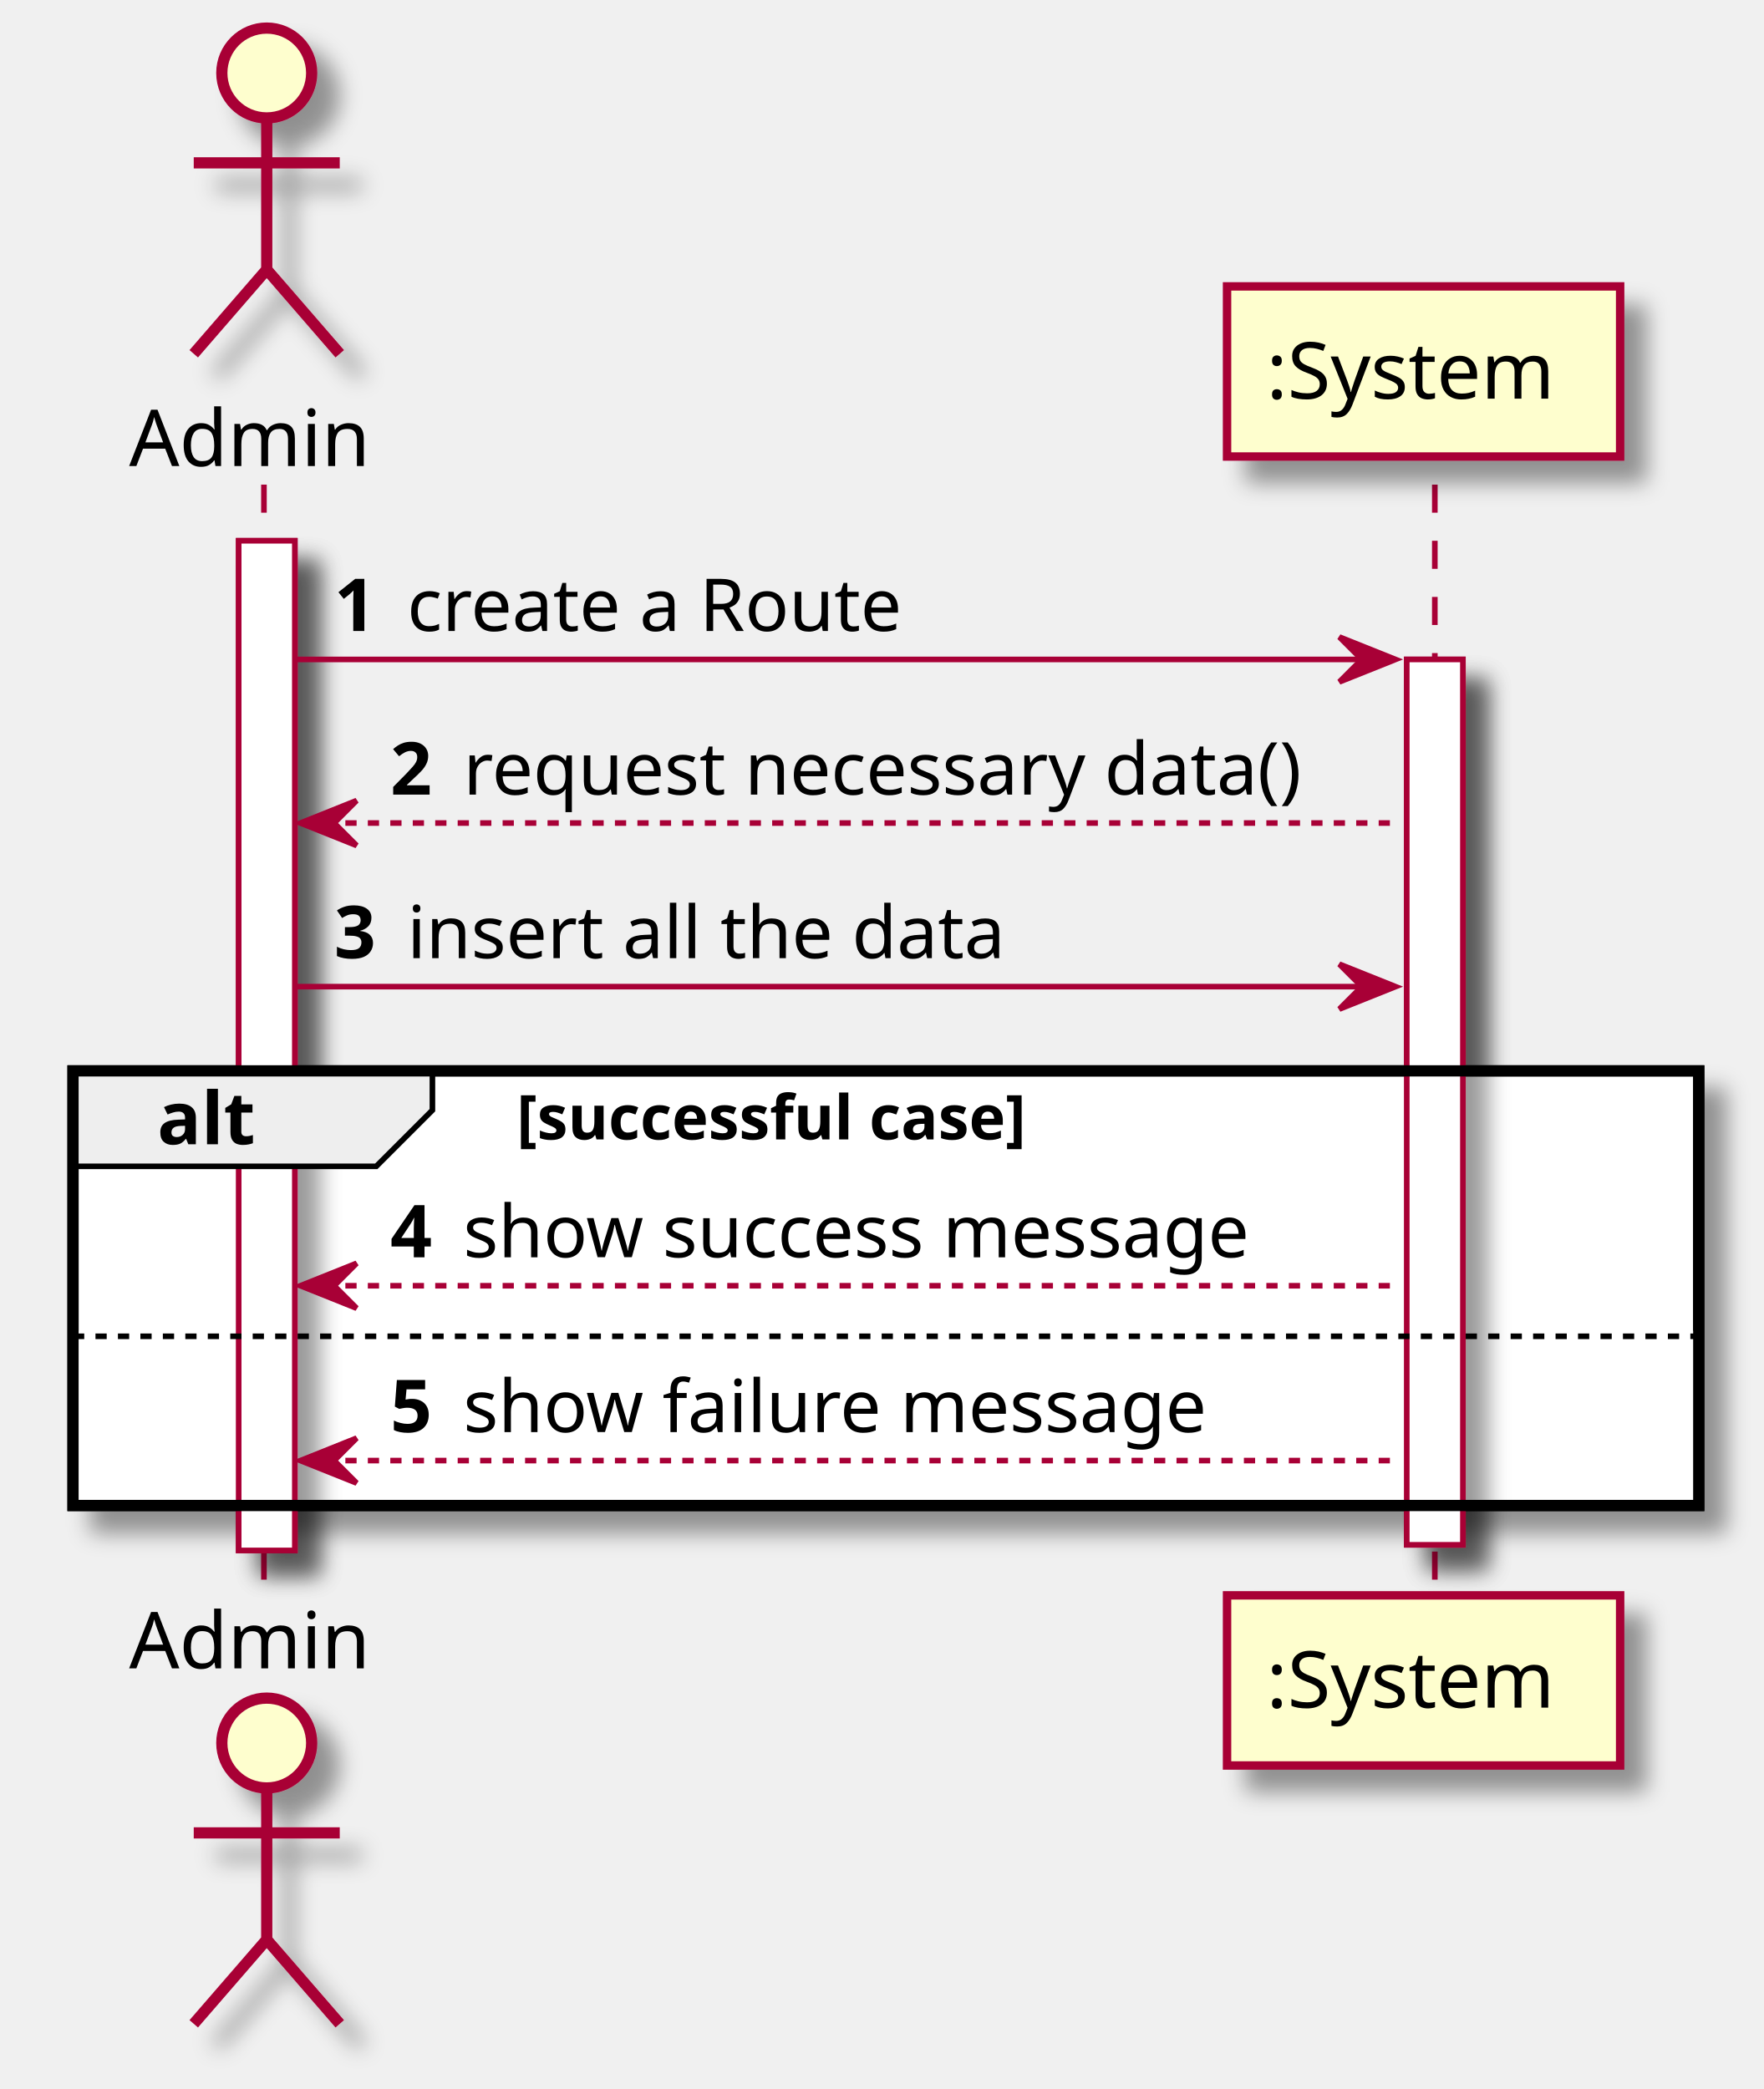
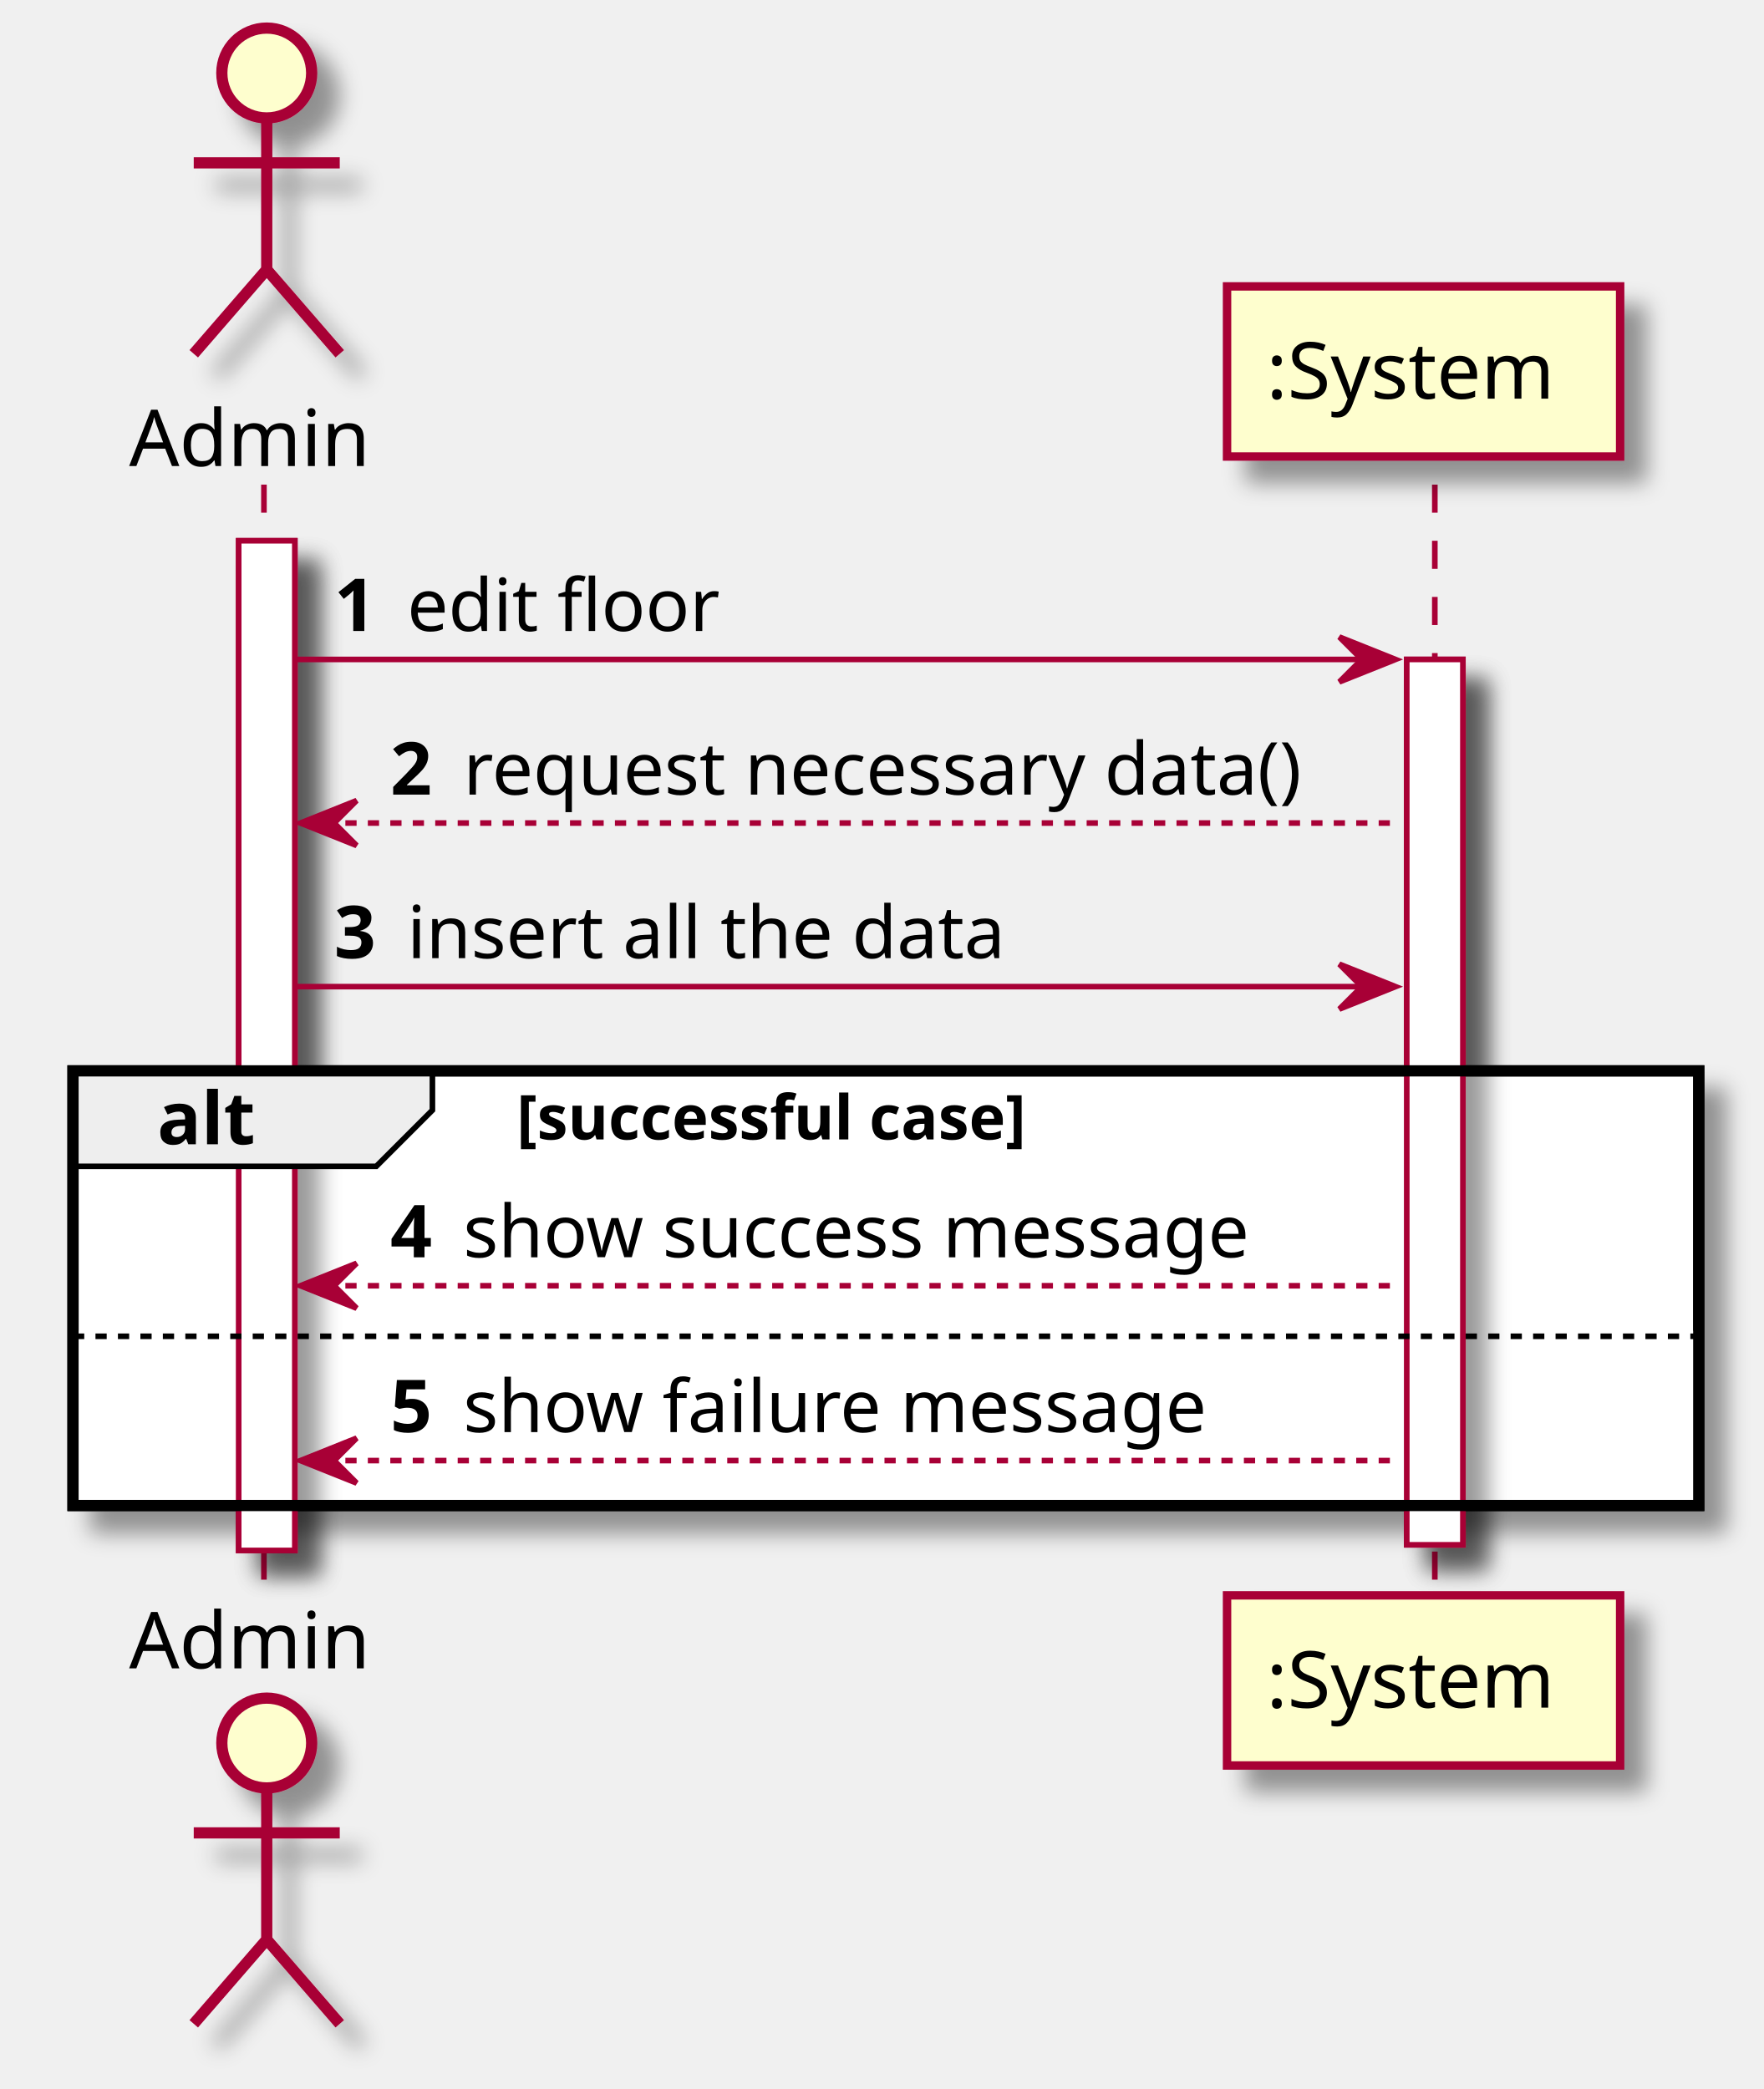
<svg xmlns="http://www.w3.org/2000/svg" contentScriptType="application/ecmascript" contentStyleType="text/css" height="372px" preserveAspectRatio="none" style="width:314px;height:372px;" version="1.1" viewBox="0 0 314 372" width="314px" zoomAndPan="magnify">
  <defs>
-     <filter height="300%" id="f1dakfwraa2n7u" width="300%" x="-1" y="-1">
+     <filter height="300%" id="f1qx6nml19brp6" width="300%" x="-1" y="-1">
      <feGaussianBlur result="blurOut" stdDeviation="2.0" />
      <feColorMatrix in="blurOut" result="blurOut2" type="matrix" values="0 0 0 0 0 0 0 0 0 0 0 0 0 0 0 0 0 0 .4 0" />
      <feOffset dx="4.0" dy="4.0" in="blurOut2" result="blurOut3" />
      <feBlend in="SourceGraphic" in2="blurOut3" mode="normal" />
    </filter>
  </defs>
  <g>
-     <rect fill="#FFFFFF" filter="url(#f1dakfwraa2n7u)" height="179.797" style="stroke: #A80036; stroke-width: 1.0;" width="10" x="42.5" y="96.297" />
-     <rect fill="#FFFFFF" filter="url(#f1dakfwraa2n7u)" height="157.664" style="stroke: #A80036; stroke-width: 1.0;" width="10" x="250.5" y="117.43" />
-     <rect fill="#FFFFFF" filter="url(#f1dakfwraa2n7u)" height="77.398" style="stroke: #000000; stroke-width: 2.0;" width="289.5" x="13" y="190.695" />
+     <rect fill="#FFFFFF" filter="url(#f1qx6nml19brp6)" height="179.797" style="stroke: #A80036; stroke-width: 1.0;" width="10" x="42.5" y="96.297" />
+     <rect fill="#FFFFFF" filter="url(#f1qx6nml19brp6)" height="157.664" style="stroke: #A80036; stroke-width: 1.0;" width="10" x="250.5" y="117.43" />
+     <rect fill="#FFFFFF" filter="url(#f1qx6nml19brp6)" height="77.398" style="stroke: #000000; stroke-width: 2.0;" width="289.5" x="13" y="190.695" />
    <rect fill="#FFFFFF" height="31.133" style="stroke: none; stroke-width: 1.0;" width="289.5" x="13" y="236.961" />
    <line style="stroke: #A80036; stroke-width: 1.0; stroke-dasharray: 5.0,5.0;" x1="47" x2="47" y1="86.297" y2="285.094" />
    <line style="stroke: #A80036; stroke-width: 1.0; stroke-dasharray: 5.0,5.0;" x1="255.5" x2="255.5" y1="86.297" y2="285.094" />
    <text fill="#000000" font-family="sans-serif" font-size="14" lengthAdjust="spacingAndGlyphs" textLength="43" x="23" y="82.995">Admin</text>
-     <ellipse cx="47.5" cy="13" fill="#FEFECE" filter="url(#f1dakfwraa2n7u)" rx="8" ry="8" style="stroke: #A80036; stroke-width: 2.0;" />
-     <path d="M47.5,21 L47.5,48 M34.5,29 L60.5,29 M47.5,48 L34.5,63 M47.5,48 L60.5,63 " fill="none" filter="url(#f1dakfwraa2n7u)" style="stroke: #A80036; stroke-width: 2.0;" />
+     <ellipse cx="47.5" cy="13" fill="#FEFECE" filter="url(#f1qx6nml19brp6)" rx="8" ry="8" style="stroke: #A80036; stroke-width: 2.0;" />
+     <path d="M47.5,21 L47.5,48 M34.5,29 L60.5,29 M47.5,48 L34.5,63 M47.5,48 L60.5,63 " fill="none" filter="url(#f1qx6nml19brp6)" style="stroke: #A80036; stroke-width: 2.0;" />
    <text fill="#000000" font-family="sans-serif" font-size="14" lengthAdjust="spacingAndGlyphs" textLength="43" x="23" y="297.089">Admin</text>
-     <ellipse cx="47.5" cy="310.391" fill="#FEFECE" filter="url(#f1dakfwraa2n7u)" rx="8" ry="8" style="stroke: #A80036; stroke-width: 2.0;" />
-     <path d="M47.5,318.391 L47.5,345.391 M34.5,326.391 L60.5,326.391 M47.5,345.391 L34.5,360.391 M47.5,345.391 L60.5,360.391 " fill="none" filter="url(#f1dakfwraa2n7u)" style="stroke: #A80036; stroke-width: 2.0;" />
-     <rect fill="#FEFECE" filter="url(#f1dakfwraa2n7u)" height="30.297" style="stroke: #A80036; stroke-width: 1.5;" width="70" x="218.5" y="51" />
+     <ellipse cx="47.5" cy="310.391" fill="#FEFECE" filter="url(#f1qx6nml19brp6)" rx="8" ry="8" style="stroke: #A80036; stroke-width: 2.0;" />
+     <path d="M47.5,318.391 L47.5,345.391 M34.5,326.391 L60.5,326.391 M47.5,345.391 L34.5,360.391 M47.5,345.391 L60.5,360.391 " fill="none" filter="url(#f1qx6nml19brp6)" style="stroke: #A80036; stroke-width: 2.0;" />
+     <rect fill="#FEFECE" filter="url(#f1qx6nml19brp6)" height="30.297" style="stroke: #A80036; stroke-width: 1.5;" width="70" x="218.5" y="51" />
    <text fill="#000000" font-family="sans-serif" font-size="14" lengthAdjust="spacingAndGlyphs" textLength="56" x="225.5" y="70.995">:System</text>
-     <rect fill="#FEFECE" filter="url(#f1dakfwraa2n7u)" height="30.297" style="stroke: #A80036; stroke-width: 1.5;" width="70" x="218.5" y="284.094" />
+     <rect fill="#FEFECE" filter="url(#f1qx6nml19brp6)" height="30.297" style="stroke: #A80036; stroke-width: 1.5;" width="70" x="218.5" y="284.094" />
    <text fill="#000000" font-family="sans-serif" font-size="14" lengthAdjust="spacingAndGlyphs" textLength="56" x="225.5" y="304.089">:System</text>
-     <rect fill="#FFFFFF" filter="url(#f1dakfwraa2n7u)" height="179.797" style="stroke: #A80036; stroke-width: 1.0;" width="10" x="42.5" y="96.297" />
-     <rect fill="#FFFFFF" filter="url(#f1dakfwraa2n7u)" height="157.664" style="stroke: #A80036; stroke-width: 1.0;" width="10" x="250.5" y="117.43" />
+     <rect fill="#FFFFFF" filter="url(#f1qx6nml19brp6)" height="179.797" style="stroke: #A80036; stroke-width: 1.0;" width="10" x="42.5" y="96.297" />
+     <rect fill="#FFFFFF" filter="url(#f1qx6nml19brp6)" height="157.664" style="stroke: #A80036; stroke-width: 1.0;" width="10" x="250.5" y="117.43" />
    <polygon fill="#A80036" points="238.5,113.43,248.5,117.43,238.5,121.43,242.5,117.43" style="stroke: #A80036; stroke-width: 1.0;" />
    <line style="stroke: #A80036; stroke-width: 1.0;" x1="52.5" x2="244.5" y1="117.43" y2="117.43" />
    <text fill="#000000" font-family="sans-serif" font-size="13" font-weight="bold" lengthAdjust="spacingAndGlyphs" textLength="9" x="59.5" y="112.364">1</text>
-     <text fill="#000000" font-family="sans-serif" font-size="13" lengthAdjust="spacingAndGlyphs" textLength="94" x="72.5" y="112.364">create a Route</text>
+     <text fill="#000000" font-family="sans-serif" font-size="13" lengthAdjust="spacingAndGlyphs" textLength="56" x="72.5" y="112.364">edit floor</text>
    <polygon fill="#A80036" points="63.5,142.562,53.5,146.562,63.5,150.562,59.5,146.562" style="stroke: #A80036; stroke-width: 1.0;" />
    <line style="stroke: #A80036; stroke-width: 1.0; stroke-dasharray: 2.0,2.0;" x1="57.5" x2="249.5" y1="146.562" y2="146.562" />
    <text fill="#000000" font-family="sans-serif" font-size="13" font-weight="bold" lengthAdjust="spacingAndGlyphs" textLength="9" x="69.5" y="141.497">2</text>
    <text fill="#000000" font-family="sans-serif" font-size="13" lengthAdjust="spacingAndGlyphs" textLength="161" x="82.5" y="141.497">request necessary data()</text>
    <polygon fill="#A80036" points="238.5,171.695,248.5,175.695,238.5,179.695,242.5,175.695" style="stroke: #A80036; stroke-width: 1.0;" />
    <line style="stroke: #A80036; stroke-width: 1.0;" x1="52.5" x2="244.5" y1="175.695" y2="175.695" />
    <text fill="#000000" font-family="sans-serif" font-size="13" font-weight="bold" lengthAdjust="spacingAndGlyphs" textLength="9" x="59.5" y="170.629">3</text>
    <text fill="#000000" font-family="sans-serif" font-size="13" lengthAdjust="spacingAndGlyphs" textLength="112" x="72.5" y="170.629">insert all the data</text>
    <path d="M13,190.695 L77,190.695 L77,197.695 L67,207.695 L13,207.695 L13,190.695 " fill="#EEEEEE" style="stroke: #000000; stroke-width: 1.0;" />
    <rect fill="none" height="77.398" style="stroke: #000000; stroke-width: 2.0;" width="289.5" x="13" y="190.695" />
    <text fill="#000000" font-family="sans-serif" font-size="13" font-weight="bold" lengthAdjust="spacingAndGlyphs" textLength="19" x="28" y="203.762">alt</text>
    <text fill="#000000" font-family="sans-serif" font-size="11" font-weight="bold" lengthAdjust="spacingAndGlyphs" textLength="112" x="92" y="202.906">[successful case]</text>
    <polygon fill="#A80036" points="63.5,224.961,53.5,228.961,63.5,232.961,59.5,228.961" style="stroke: #A80036; stroke-width: 1.0;" />
    <line style="stroke: #A80036; stroke-width: 1.0; stroke-dasharray: 2.0,2.0;" x1="57.5" x2="249.5" y1="228.961" y2="228.961" />
    <text fill="#000000" font-family="sans-serif" font-size="13" font-weight="bold" lengthAdjust="spacingAndGlyphs" textLength="9" x="69.5" y="223.895">4</text>
    <text fill="#000000" font-family="sans-serif" font-size="13" lengthAdjust="spacingAndGlyphs" textLength="150" x="82.5" y="223.895">show success message</text>
    <line style="stroke: #000000; stroke-width: 1.0; stroke-dasharray: 2.0,2.0;" x1="13" x2="302.5" y1="237.961" y2="237.961" />
    <polygon fill="#A80036" points="63.5,256.094,53.5,260.094,63.5,264.094,59.5,260.094" style="stroke: #A80036; stroke-width: 1.0;" />
    <line style="stroke: #A80036; stroke-width: 1.0; stroke-dasharray: 2.0,2.0;" x1="57.5" x2="249.5" y1="260.094" y2="260.094" />
    <text fill="#000000" font-family="sans-serif" font-size="13" font-weight="bold" lengthAdjust="spacingAndGlyphs" textLength="9" x="69.5" y="255.028">5</text>
    <text fill="#000000" font-family="sans-serif" font-size="13" lengthAdjust="spacingAndGlyphs" textLength="138" x="82.5" y="255.028">show failure message</text>
  </g>
</svg>
